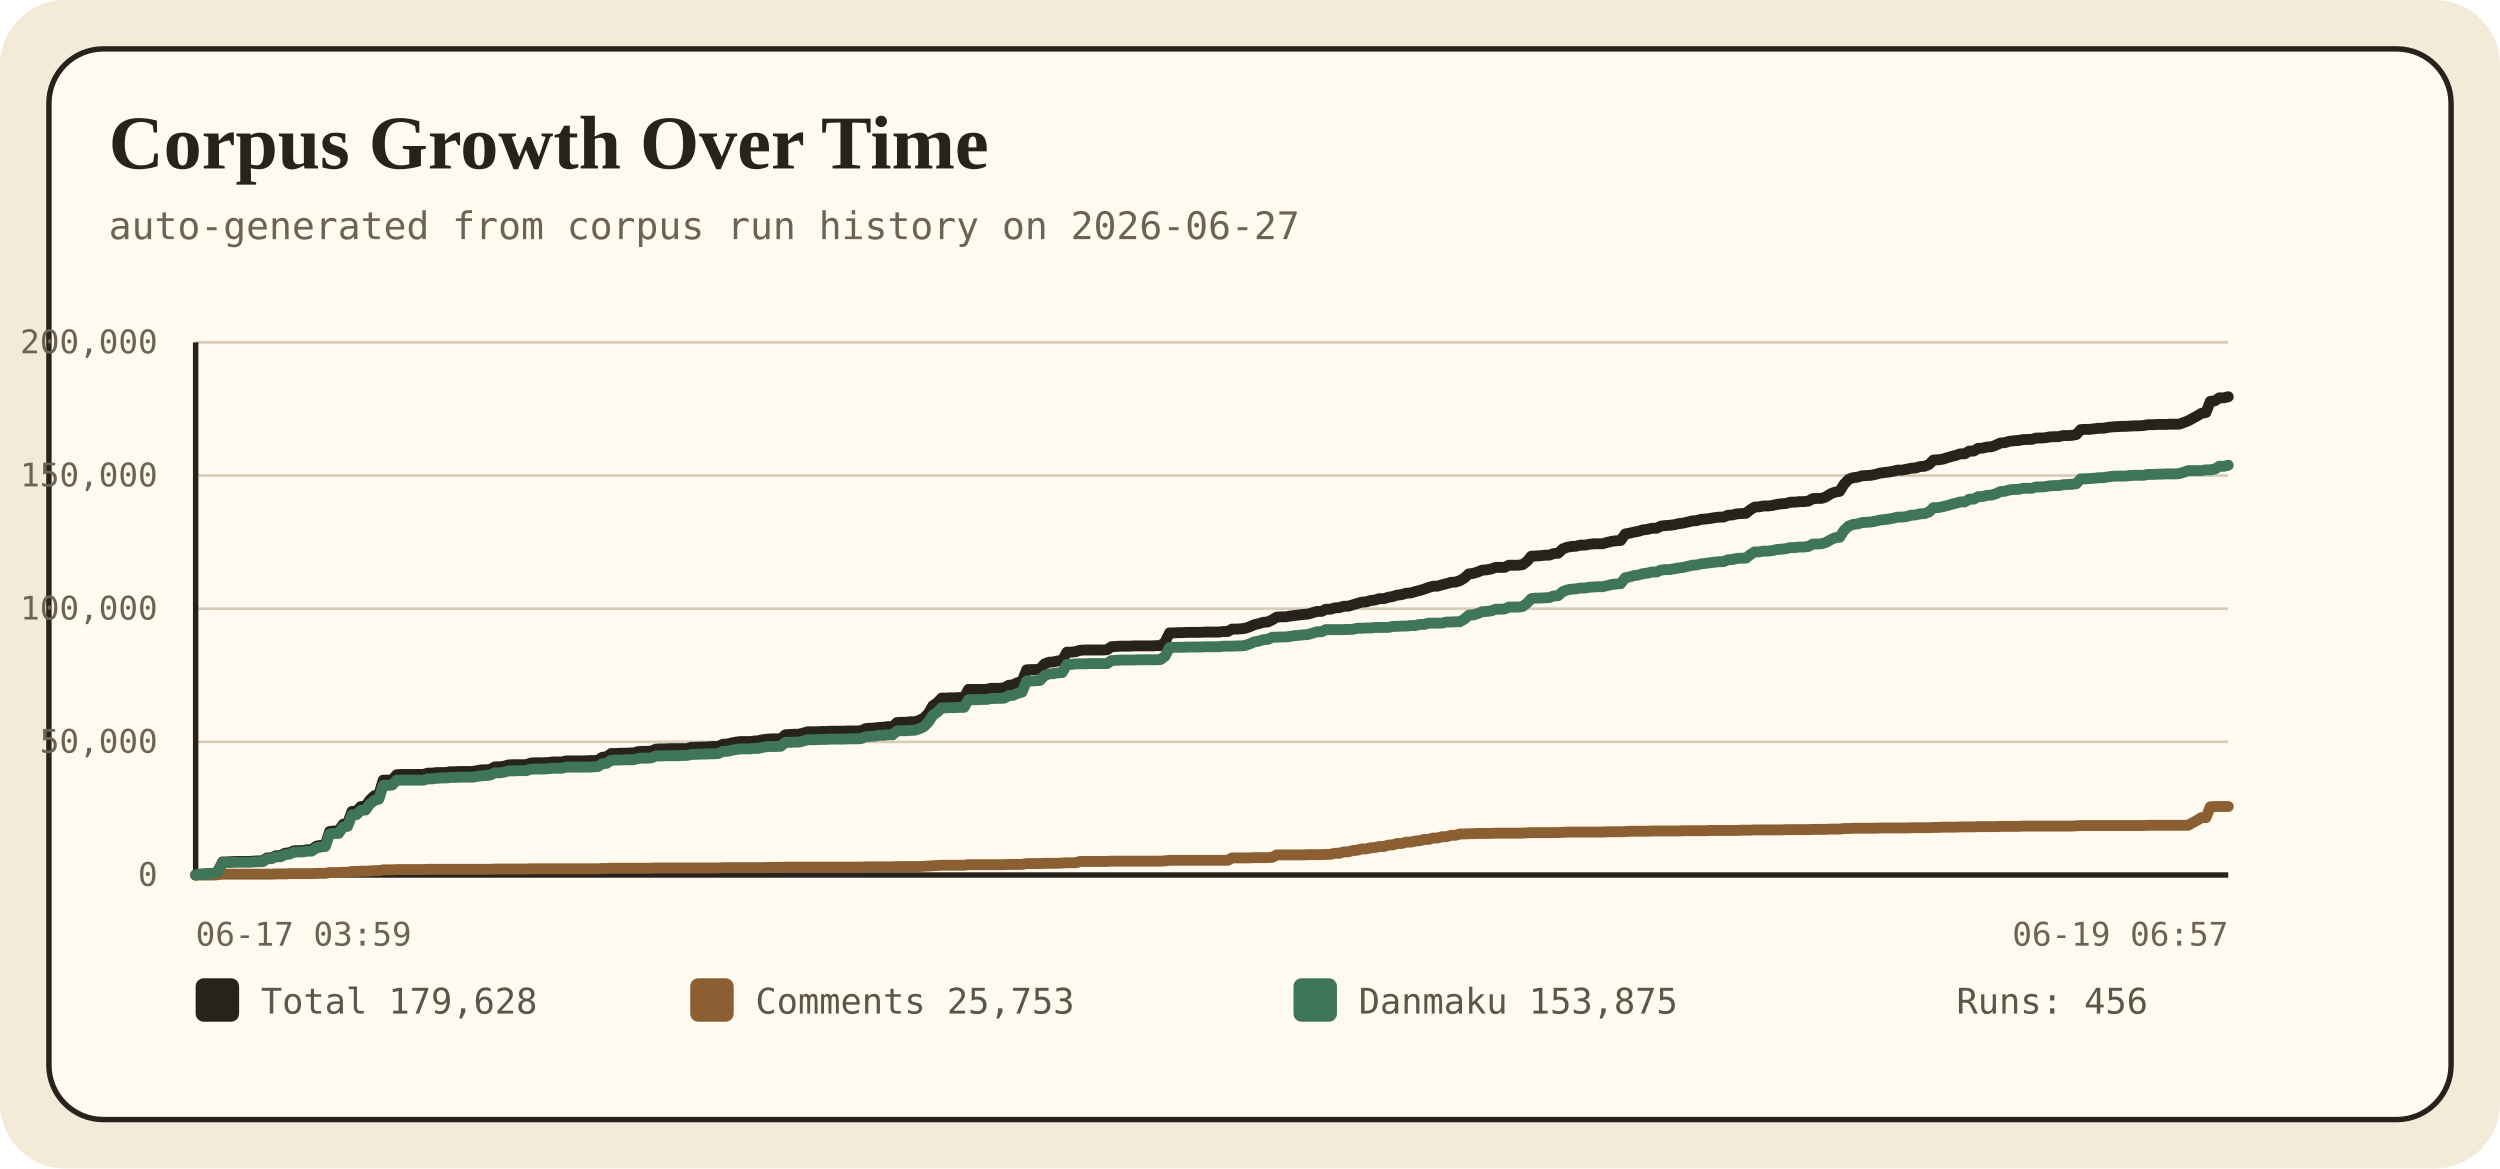
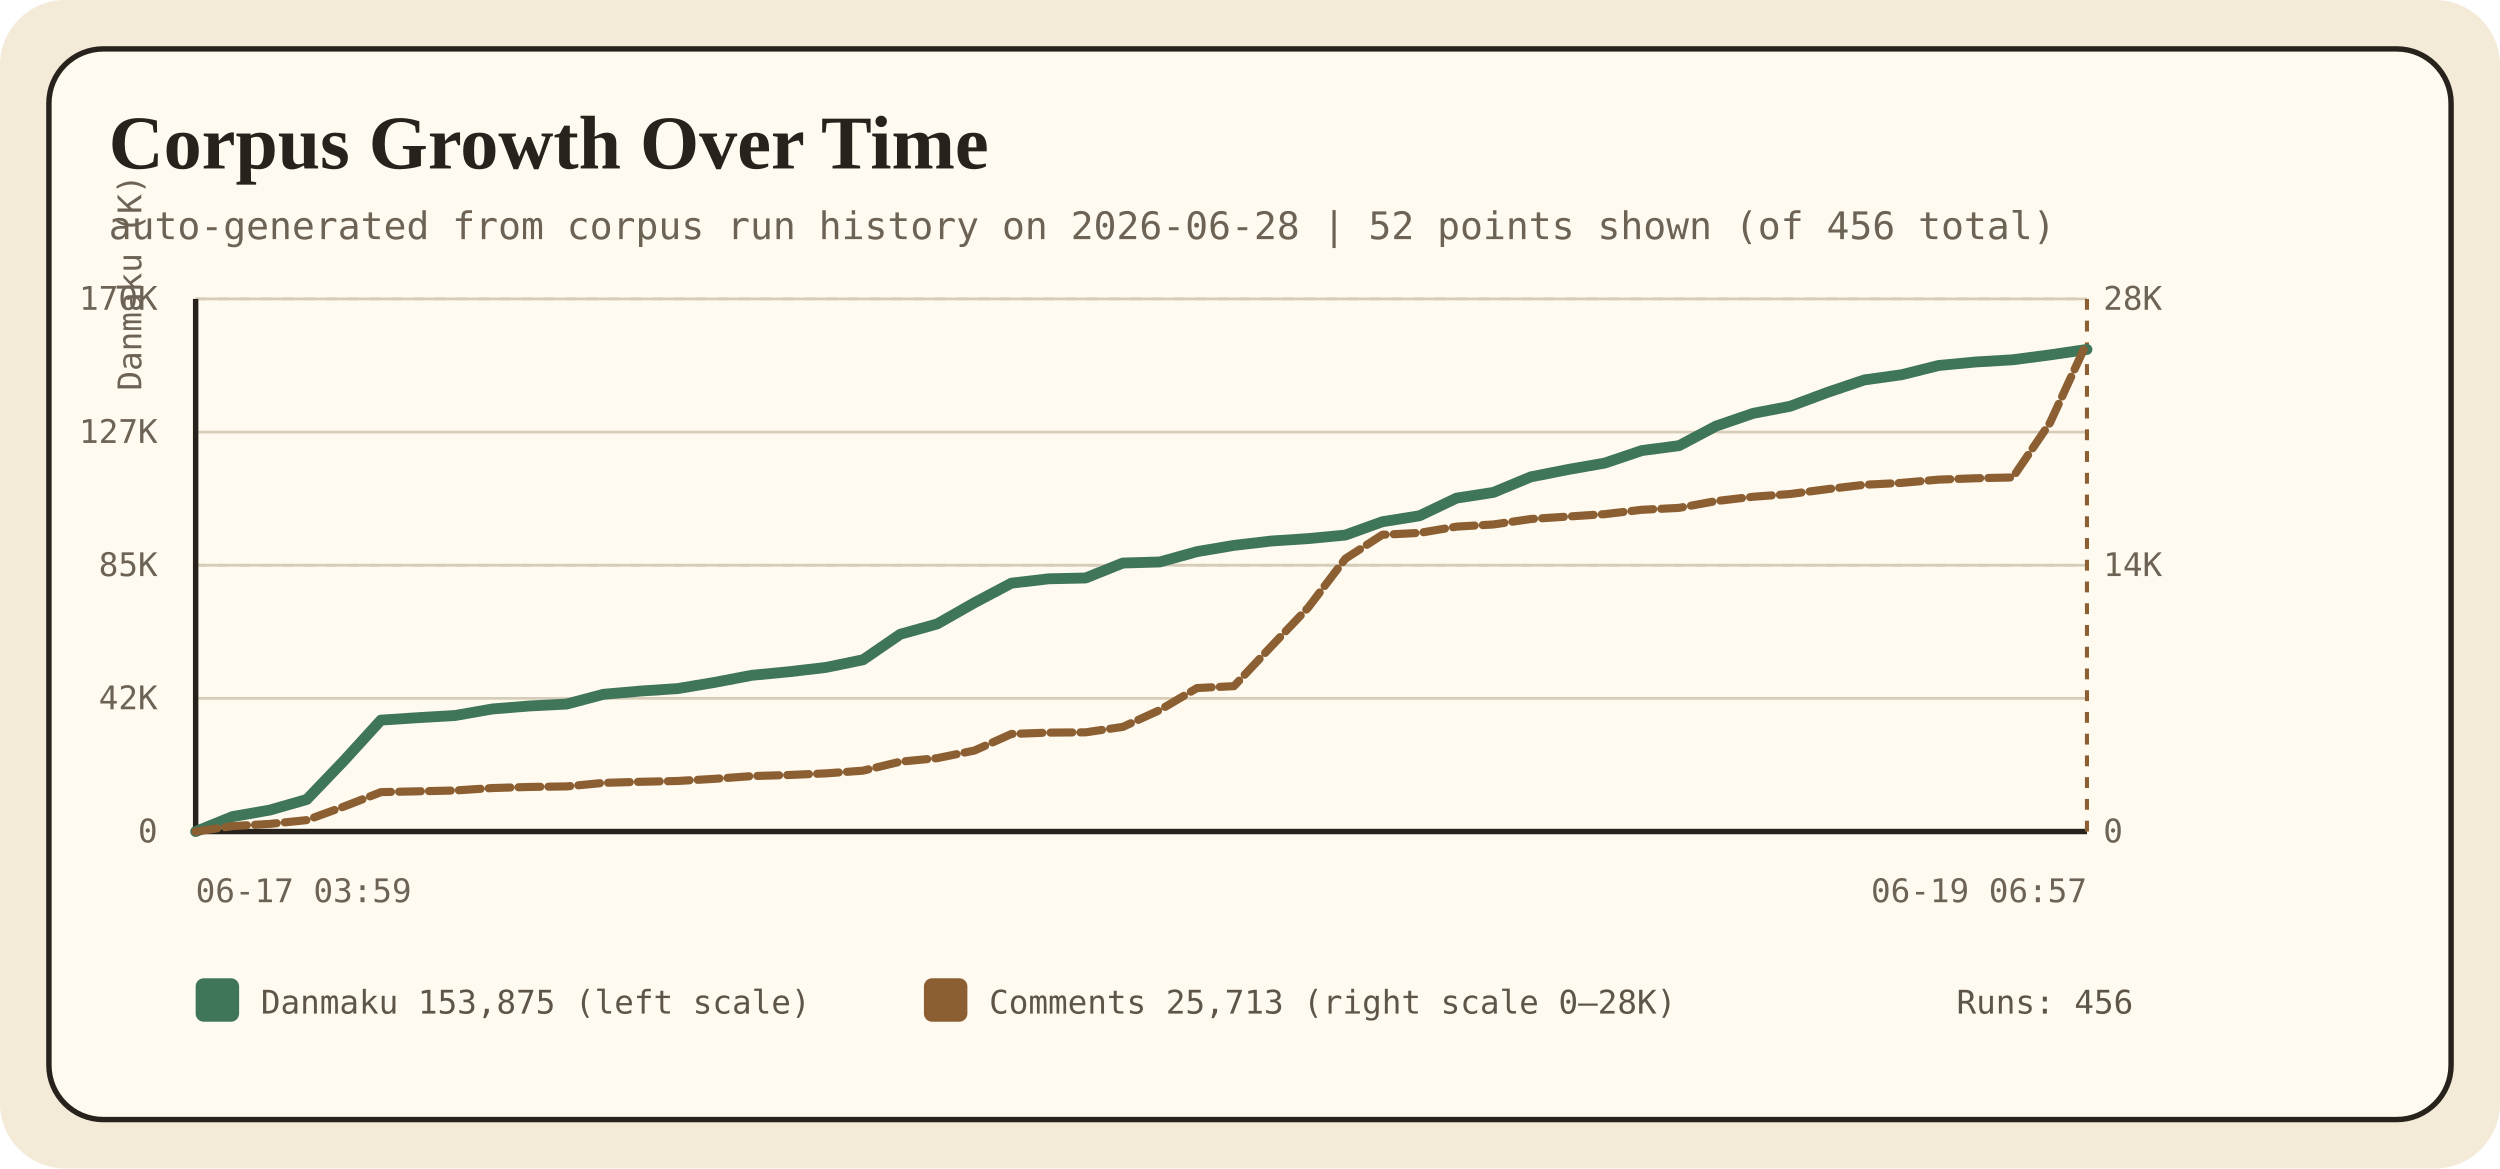
<svg xmlns="http://www.w3.org/2000/svg" width="920" height="430" viewBox="0 0 920 430" role="img" aria-labelledby="timeline-title timeline-desc">
  <style>
    .bg { fill: #f3ead8; }
    .panel { fill: #fffaf0; stroke: #27231c; stroke-width: 2; }
    .title { font: 700 28px Georgia, 'Times New Roman', serif; fill: #27231c; }
    .sub { font: 14px ui-monospace, SFMono-Regular, Consolas, monospace; fill: #6c6355; }
    .axis { font: 12px ui-monospace, SFMono-Regular, Consolas, monospace; fill: #6c6355; }
+     .axis-right { font: 12px ui-monospace, SFMono-Regular, Consolas, monospace; fill: #8c5f32; }
    .label { font: 13px ui-monospace, SFMono-Regular, Consolas, monospace; fill: #5d5548; }
+     .legend-text { font: 12px ui-monospace, SFMono-Regular, Consolas, monospace; fill: #5d5548; }
  </style>
  <rect class="bg" width="920" height="430" rx="24" />
  <rect class="panel" x="18" y="18" width="884" height="394" rx="20" />
  <text x="40" y="62" class="title">Corpus Growth Over Time</text>
-   <text x="40" y="88" class="sub">auto-generated from corpus run history on 2026-06-27</text>
+   <text x="40" y="88" class="sub">auto-generated from corpus run history on 2026-06-28 | 52 points shown (of 456 total)</text>
  <g>
-     <line x1="72" y1="322.0" x2="820" y2="322.0" stroke="#d7ccb8" stroke-width="1" />
-     <text x="58" y="326.0" class="axis" text-anchor="end">0</text>
-     <line x1="72" y1="273.0" x2="820" y2="273.0" stroke="#d7ccb8" stroke-width="1" />
-     <text x="58" y="277.0" class="axis" text-anchor="end">50,000</text>
-     <line x1="72" y1="224.0" x2="820" y2="224.0" stroke="#d7ccb8" stroke-width="1" />
-     <text x="58" y="228.0" class="axis" text-anchor="end">100,000</text>
-     <line x1="72" y1="175.0" x2="820" y2="175.0" stroke="#d7ccb8" stroke-width="1" />
-     <text x="58" y="179.0" class="axis" text-anchor="end">150,000</text>
-     <line x1="72" y1="126.0" x2="820" y2="126.0" stroke="#d7ccb8" stroke-width="1" />
-     <text x="58" y="130.0" class="axis" text-anchor="end">200,000</text>
-     <line x1="72" y1="322" x2="820" y2="322" stroke="#27231c" stroke-width="2" />
-     <line x1="72" y1="126" x2="72" y2="322" stroke="#27231c" stroke-width="2" />
-     <polyline points="72.0,322.0 73.6,321.7 75.3,321.6 76.9,321.5 78.6,321.4 80.2,320.7 81.9,317.2 83.5,317.2 85.2,317.1 86.8,317.0 88.4,317.0 90.1,317.0 91.7,317.0 93.4,316.9 95.0,316.8 96.7,316.8 98.3,315.7 99.9,315.7 101.6,314.9 103.2,314.9 104.9,314.0 106.5,313.8 108.2,313.1 109.8,313.0 111.5,313.0 113.1,312.7 114.7,312.7 116.4,311.4 118.0,311.1 119.7,310.9 121.3,306.0 123.0,305.8 124.6,305.8 126.3,303.3 127.9,303.1 129.5,298.6 131.2,298.5 132.8,296.8 134.5,296.7 136.1,294.4 137.8,292.8 139.4,292.5 141.0,287.1 142.7,287.1 144.3,287.0 146.0,285.1 147.6,285.0 149.3,285.0 150.9,285.0 152.6,285.0 154.2,285.0 155.8,285.0 157.5,284.5 159.1,284.5 160.8,284.3 162.4,284.3 164.1,284.3 165.7,284.0 167.3,284.0 169.0,283.9 170.6,283.9 172.3,283.9 173.9,283.9 175.6,283.6 177.2,283.3 178.9,283.3 180.5,283.1 182.1,282.2 183.8,282.2 185.4,282.0 187.1,281.5 188.7,281.4 190.4,281.4 192.0,281.4 193.7,281.4 195.3,280.8 196.9,280.7 198.6,280.7 200.2,280.7 201.9,280.6 203.5,280.4 205.2,280.4 206.8,280.4 208.4,280.0 210.1,280.0 211.7,280.0 213.4,280.0 215.0,280.0 216.7,279.9 218.3,279.9 220.0,279.8 221.6,278.7 223.2,278.5 224.9,277.3 226.5,277.3 228.2,277.2 229.8,277.2 231.5,277.1 233.1,277.1 234.8,276.6 236.4,276.5 238.0,276.5 239.7,276.4 241.3,275.7 243.0,275.6 244.6,275.6 246.3,275.5 247.9,275.5 249.5,275.5 251.2,275.5 252.8,275.5 254.5,275.0 256.1,275.0 257.8,274.9 259.4,274.9 261.1,274.8 262.7,274.7 264.3,274.7 266.0,273.9 267.6,273.8 269.3,273.4 270.9,273.1 272.6,272.9 274.2,272.9 275.9,272.9 277.5,272.7 279.1,272.6 280.8,272.2 282.4,272.0 284.1,271.9 285.7,271.9 287.4,271.9 289.0,270.4 290.6,270.3 292.3,270.2 293.9,270.2 295.6,269.8 297.2,269.3 298.9,269.3 300.5,269.3 302.2,269.2 303.8,269.2 305.4,269.1 307.1,269.1 308.7,269.1 310.4,269.1 312.0,269.0 313.7,269.0 315.3,269.0 316.9,268.9 318.6,268.1 320.2,268.0 321.9,267.9 323.5,267.7 325.2,267.6 326.8,267.4 328.5,267.4 330.1,265.9 331.7,265.8 333.4,265.8 335.0,265.6 336.7,265.6 338.3,265.1 340.0,264.2 341.6,262.6 343.3,259.7 344.9,258.6 346.5,256.9 348.2,256.9 349.8,256.8 351.5,256.8 353.1,256.7 354.8,256.7 356.4,253.7 358.0,253.7 359.7,253.7 361.3,253.7 363.0,253.7 364.6,253.3 366.3,253.3 367.9,253.3 369.6,253.1 371.2,252.2 372.8,252.0 374.5,251.2 376.1,250.8 377.8,246.5 379.4,246.4 381.1,246.4 382.7,246.2 384.4,244.3 386.0,243.7 387.6,243.6 389.3,243.2 390.9,243.1 392.6,240.0 394.2,240.0 395.9,239.8 397.5,239.3 399.1,239.2 400.8,239.2 402.4,239.2 404.1,239.2 405.7,239.2 407.4,239.1 409.0,238.0 410.7,237.9 412.3,237.8 413.9,237.8 415.6,237.8 417.2,237.7 418.9,237.7 420.5,237.7 422.2,237.7 423.8,237.7 425.5,237.6 427.1,237.6 428.7,236.3 430.4,232.9 432.0,232.9 433.7,232.8 435.3,232.8 437.0,232.7 438.6,232.7 440.2,232.7 441.9,232.7 443.5,232.6 445.2,232.6 446.8,232.6 448.5,232.6 450.1,232.4 451.8,232.4 453.4,231.5 455.0,231.5 456.7,231.4 458.3,231.2 460.0,230.6 461.6,229.9 463.3,229.5 464.9,229.0 466.5,228.9 468.2,228.1 469.8,227.1 471.5,227.0 473.1,227.0 474.8,226.7 476.4,226.5 478.1,226.3 479.7,226.1 481.3,226.0 483.0,225.5 484.6,225.0 486.3,225.0 487.9,224.2 489.6,224.2 491.2,223.7 492.9,223.6 494.5,223.1 496.1,223.1 497.8,222.6 499.4,222.1 501.1,221.6 502.7,221.5 504.4,221.0 506.0,220.8 507.6,220.3 509.3,220.3 510.9,219.8 512.6,219.5 514.2,219.0 515.9,218.8 517.5,218.3 519.2,218.2 520.8,217.7 522.4,217.3 524.1,216.8 525.7,216.2 527.4,215.7 529.0,215.7 530.7,215.2 532.3,214.8 534.0,214.3 535.6,214.2 537.2,213.7 538.9,212.7 540.5,211.2 542.2,211.0 543.8,210.5 545.5,209.8 547.1,209.7 548.7,209.4 550.4,208.8 552.0,208.8 553.7,208.8 555.3,208.0 557.0,208.0 558.6,208.0 560.3,207.8 561.9,206.6 563.5,204.7 565.2,204.6 566.8,204.5 568.5,204.3 570.1,204.3 571.8,203.7 573.4,203.6 575.1,202.0 576.7,201.4 578.3,201.1 580.0,201.0 581.6,200.6 583.3,200.6 584.9,200.3 586.6,200.1 588.2,200.1 589.8,200.1 591.5,199.6 593.1,199.2 594.8,199.0 596.4,198.9 598.1,196.5 599.7,196.2 601.4,195.8 603.0,195.5 604.6,195.0 606.3,194.8 607.9,194.4 609.6,194.4 611.2,193.6 612.9,193.4 614.5,193.3 616.1,193.1 617.8,192.7 619.4,192.5 621.1,192.1 622.7,191.7 624.4,191.6 626.0,191.1 627.7,191.0 629.3,190.8 630.9,190.5 632.6,190.3 634.2,190.3 635.9,189.6 637.5,189.5 639.2,189.1 640.8,189.0 642.5,188.9 644.1,187.6 645.7,186.6 647.4,186.5 649.0,186.2 650.7,186.2 652.3,186.0 654.0,185.6 655.6,185.4 657.2,185.3 658.9,184.8 660.5,184.8 662.2,184.6 663.8,184.6 665.5,184.4 667.1,183.5 668.8,183.4 670.4,183.4 672.0,182.8 673.7,181.7 675.3,181.1 677.0,180.8 678.6,178.2 680.3,176.4 681.9,175.8 683.6,175.6 685.2,175.1 686.8,175.0 688.5,174.9 690.1,174.6 691.8,174.1 693.4,173.9 695.1,173.7 696.7,173.4 698.3,173.0 700.0,173.0 701.6,172.7 703.3,172.3 704.9,172.2 706.6,171.7 708.2,171.6 709.9,170.9 711.5,169.3 713.1,169.2 714.8,169.0 716.4,168.5 718.1,168.0 719.7,167.6 721.4,167.0 723.0,167.0 724.7,166.0 726.3,166.0 727.9,165.0 729.6,164.9 731.2,164.5 732.9,164.4 734.5,163.8 736.2,163.0 737.8,162.9 739.4,162.4 741.1,162.2 742.7,162.1 744.4,161.8 746.0,161.7 747.7,161.7 749.3,161.2 751.0,161.2 752.6,161.1 754.2,160.8 755.9,160.7 757.5,160.7 759.2,160.3 760.8,160.3 762.5,160.2 764.1,159.9 765.7,158.1 767.4,158.0 769.0,158.0 770.7,157.8 772.3,157.6 774.0,157.6 775.6,157.3 777.3,157.1 778.9,157.0 780.5,156.9 782.2,156.9 783.8,156.8 785.5,156.7 787.1,156.7 788.8,156.6 790.4,156.3 792.1,156.3 793.7,156.2 795.3,156.2 797.0,156.2 798.6,156.1 800.3,156.1 801.9,156.1 803.6,155.5 805.2,154.9 806.8,154.0 808.5,153.1 810.1,152.1 811.8,151.8 813.4,147.7 815.1,147.5 816.7,146.4 818.4,146.4 820.0,146.0" fill="none" stroke="#27231c" stroke-width="4" stroke-linecap="round" stroke-linejoin="round" />
-     <polyline points="72.0,322.0 73.6,322.0 75.3,322.0 76.9,322.0 78.6,322.0 80.2,321.9 81.9,321.7 83.5,321.7 85.2,321.7 86.8,321.7 88.4,321.7 90.1,321.7 91.7,321.7 93.4,321.7 95.0,321.7 96.7,321.7 98.3,321.7 99.9,321.7 101.6,321.6 103.2,321.6 104.9,321.6 106.5,321.5 108.2,321.5 109.8,321.5 111.5,321.5 113.1,321.5 114.7,321.5 116.4,321.4 118.0,321.4 119.7,321.4 121.3,321.1 123.0,321.1 124.6,321.1 126.3,321.0 127.9,321.0 129.5,320.7 131.2,320.7 132.8,320.6 134.5,320.6 136.1,320.5 137.8,320.4 139.4,320.4 141.0,320.1 142.7,320.1 144.3,320.1 146.0,320.0 147.6,320.0 149.3,320.0 150.9,320.0 152.6,320.0 154.2,320.0 155.8,320.0 157.5,319.9 159.1,319.9 160.8,319.9 162.4,319.9 164.1,319.9 165.7,319.9 167.3,319.9 169.0,319.9 170.6,319.9 172.3,319.9 173.9,319.9 175.6,319.9 177.2,319.9 178.9,319.9 180.5,319.9 182.1,319.8 183.8,319.8 185.4,319.8 187.1,319.8 188.7,319.8 190.4,319.8 192.0,319.8 193.7,319.8 195.3,319.7 196.9,319.7 198.6,319.7 200.2,319.7 201.9,319.7 203.5,319.7 205.2,319.7 206.8,319.7 208.4,319.7 210.1,319.7 211.7,319.7 213.4,319.7 215.0,319.7 216.7,319.7 218.3,319.7 220.0,319.7 221.6,319.6 223.2,319.6 224.9,319.5 226.5,319.5 228.2,319.5 229.8,319.5 231.5,319.5 233.1,319.5 234.8,319.5 236.4,319.5 238.0,319.5 239.7,319.5 241.3,319.4 243.0,319.4 244.6,319.4 246.3,319.4 247.9,319.4 249.5,319.4 251.2,319.4 252.8,319.4 254.5,319.4 256.1,319.4 257.8,319.4 259.4,319.4 261.1,319.4 262.7,319.4 264.3,319.4 266.0,319.3 267.6,319.3 269.3,319.3 270.9,319.3 272.6,319.3 274.2,319.3 275.9,319.3 277.5,319.3 279.1,319.3 280.8,319.3 282.4,319.2 284.1,319.2 285.7,319.2 287.4,319.2 289.0,319.1 290.6,319.1 292.3,319.1 293.9,319.1 295.6,319.1 297.2,319.1 298.9,319.1 300.5,319.1 302.2,319.1 303.8,319.1 305.4,319.1 307.1,319.1 308.7,319.1 310.4,319.1 312.0,319.1 313.7,319.1 315.3,319.1 316.9,319.1 318.6,319.0 320.2,319.0 321.9,319.0 323.5,319.0 325.2,319.0 326.8,319.0 328.5,319.0 330.1,318.9 331.7,318.9 333.4,318.9 335.0,318.9 336.7,318.9 338.3,318.9 340.0,318.8 341.6,318.7 343.3,318.6 344.9,318.5 346.5,318.4 348.2,318.4 349.8,318.4 351.5,318.4 353.1,318.4 354.8,318.4 356.4,318.2 358.0,318.2 359.7,318.2 361.3,318.2 363.0,318.2 364.6,318.2 366.3,318.2 367.9,318.2 369.6,318.2 371.2,318.1 372.8,318.1 374.5,318.1 376.1,318.1 377.8,317.8 379.4,317.8 381.1,317.8 382.7,317.8 384.4,317.7 386.0,317.7 387.6,317.7 389.3,317.7 390.9,317.6 392.6,317.5 394.2,317.5 395.9,317.5 397.5,317.0 399.1,317.0 400.8,317.0 402.4,317.0 404.1,317.0 405.7,317.0 407.4,317.0 409.0,316.9 410.7,316.9 412.3,316.9 413.9,316.9 415.6,316.9 417.2,316.9 418.9,316.9 420.5,316.9 422.2,316.9 423.8,316.9 425.5,316.9 427.1,316.9 428.7,316.8 430.4,316.6 432.0,316.6 433.7,316.6 435.3,316.6 437.0,316.6 438.6,316.6 440.2,316.6 441.9,316.6 443.5,316.6 445.2,316.6 446.8,316.6 448.5,316.6 450.1,316.6 451.8,316.6 453.4,315.7 455.0,315.7 456.7,315.7 458.3,315.7 460.0,315.7 461.6,315.6 463.3,315.6 464.9,315.6 466.5,315.6 468.2,315.5 469.8,314.6 471.5,314.6 473.1,314.6 474.8,314.6 476.4,314.6 478.1,314.6 479.7,314.6 481.3,314.5 483.0,314.5 484.6,314.5 486.3,314.5 487.9,314.4 489.6,314.4 491.2,314.0 492.9,314.0 494.5,313.5 496.1,313.5 497.8,313.0 499.4,312.9 501.1,312.4 502.7,312.4 504.4,312.0 506.0,311.9 507.6,311.5 509.3,311.5 510.9,311.0 512.6,310.9 514.2,310.4 515.9,310.4 517.5,309.9 519.2,309.9 520.8,309.5 522.4,309.4 524.1,308.9 525.7,308.9 527.4,308.4 529.0,308.4 530.7,307.9 532.3,307.9 534.0,307.4 535.6,307.4 537.2,306.9 538.9,306.9 540.5,306.8 542.2,306.8 543.8,306.7 545.5,306.7 547.1,306.7 548.7,306.7 550.4,306.6 552.0,306.6 553.7,306.6 555.3,306.6 557.0,306.6 558.6,306.6 560.3,306.6 561.9,306.5 563.5,306.4 565.2,306.4 566.8,306.4 568.5,306.4 570.1,306.4 571.8,306.4 573.4,306.4 575.1,306.3 576.7,306.2 578.3,306.2 580.0,306.2 581.6,306.2 583.3,306.2 584.9,306.2 586.6,306.2 588.2,306.2 589.8,306.2 591.5,306.1 593.1,306.1 594.8,306.1 596.4,306.1 598.1,306.0 599.7,305.9 601.4,305.9 603.0,305.9 604.6,305.9 606.3,305.9 607.9,305.8 609.6,305.8 611.2,305.8 612.9,305.8 614.5,305.8 616.1,305.8 617.8,305.8 619.4,305.7 621.1,305.7 622.7,305.7 624.4,305.7 626.0,305.7 627.7,305.7 629.3,305.6 630.9,305.6 632.6,305.6 634.2,305.6 635.9,305.6 637.5,305.6 639.2,305.6 640.8,305.5 642.5,305.5 644.1,305.5 645.7,305.4 647.4,305.4 649.0,305.4 650.7,305.4 652.3,305.4 654.0,305.4 655.6,305.4 657.2,305.3 658.9,305.3 660.5,305.3 662.2,305.3 663.8,305.3 665.5,305.3 667.1,305.2 668.8,305.2 670.4,305.2 672.0,305.2 673.7,305.1 675.3,305.1 677.0,305.1 678.6,304.9 680.3,304.9 681.9,304.8 683.6,304.8 685.2,304.8 686.8,304.8 688.5,304.8 690.1,304.8 691.8,304.7 693.4,304.7 695.1,304.7 696.7,304.7 698.3,304.7 700.0,304.7 701.6,304.7 703.3,304.6 704.9,304.6 706.6,304.6 708.2,304.6 709.9,304.6 711.5,304.5 713.1,304.5 714.8,304.4 716.4,304.4 718.1,304.4 719.7,304.4 721.4,304.3 723.0,304.3 724.7,304.3 726.3,304.3 727.9,304.2 729.6,304.2 731.2,304.2 732.9,304.2 734.5,304.2 736.2,304.1 737.8,304.1 739.4,304.1 741.1,304.1 742.7,304.1 744.4,304.0 746.0,304.0 747.7,304.0 749.3,304.0 751.0,304.0 752.6,304.0 754.2,304.0 755.9,304.0 757.5,304.0 759.2,304.0 760.8,304.0 762.5,304.0 764.1,303.9 765.7,303.8 767.4,303.8 769.0,303.8 770.7,303.8 772.3,303.8 774.0,303.8 775.6,303.8 777.3,303.8 778.9,303.8 780.5,303.8 782.2,303.8 783.8,303.8 785.5,303.8 787.1,303.8 788.8,303.8 790.4,303.7 792.1,303.7 793.7,303.7 795.3,303.7 797.0,303.7 798.6,303.7 800.3,303.7 801.9,303.7 803.6,303.7 805.2,303.7 806.8,302.8 808.5,301.9 810.1,300.9 811.8,300.9 813.4,296.9 815.1,296.8 816.7,296.8 818.4,296.8 820.0,296.8" fill="none" stroke="#8c5f32" stroke-width="4" stroke-linecap="round" stroke-linejoin="round" />
-     <polyline points="72.0,322.0 73.6,321.7 75.3,321.7 76.9,321.5 78.6,321.4 80.2,320.8 81.9,317.4 83.5,317.4 85.2,317.4 86.8,317.3 88.4,317.3 90.1,317.3 91.7,317.3 93.4,317.2 95.0,317.1 96.7,317.1 98.3,316.0 99.9,316.0 101.6,315.3 103.2,315.3 104.9,314.5 106.5,314.3 108.2,313.6 109.8,313.5 111.5,313.5 113.1,313.2 114.7,313.2 116.4,312.0 118.0,311.7 119.7,311.5 121.3,306.9 123.0,306.7 124.6,306.7 126.3,304.3 127.9,304.1 129.5,299.9 131.2,299.8 132.8,298.2 134.5,298.1 136.1,295.9 137.8,294.5 139.4,294.1 141.0,289.0 142.7,289.0 144.3,288.9 146.0,287.1 147.6,287.1 149.3,287.1 150.9,287.1 152.6,287.1 154.2,287.1 155.8,287.1 157.5,286.6 159.1,286.6 160.8,286.4 162.4,286.3 164.1,286.3 165.7,286.1 167.3,286.1 169.0,286.0 170.6,286.0 172.3,286.0 173.9,286.0 175.6,285.7 177.2,285.5 178.9,285.4 180.5,285.2 182.1,284.4 183.8,284.4 185.4,284.2 187.1,283.7 188.7,283.7 190.4,283.6 192.0,283.6 193.7,283.6 195.3,283.0 196.9,283.0 198.6,283.0 200.2,283.0 201.9,282.9 203.5,282.7 205.2,282.7 206.8,282.7 208.4,282.3 210.1,282.3 211.7,282.3 213.4,282.3 215.0,282.3 216.7,282.3 218.3,282.2 220.0,282.1 221.6,281.1 223.2,280.9 224.9,279.8 226.5,279.7 228.2,279.7 229.8,279.6 231.5,279.6 233.1,279.6 234.8,279.1 236.4,279.0 238.0,279.0 239.7,278.9 241.3,278.2 243.0,278.2 244.6,278.1 246.3,278.1 247.9,278.1 249.5,278.1 251.2,278.0 252.8,278.0 254.5,277.6 256.1,277.6 257.8,277.5 259.4,277.5 261.1,277.4 262.7,277.4 264.3,277.3 266.0,276.5 267.6,276.5 269.3,276.1 270.9,275.8 272.6,275.6 274.2,275.6 275.9,275.6 277.5,275.4 279.1,275.4 280.8,275.0 282.4,274.7 284.1,274.7 285.7,274.7 287.4,274.6 289.0,273.2 290.6,273.2 292.3,273.1 293.9,273.1 295.6,272.7 297.2,272.2 298.9,272.2 300.5,272.2 302.2,272.1 303.8,272.1 305.4,272.0 307.1,272.0 308.7,272.0 310.4,272.0 312.0,271.9 313.7,271.9 315.3,271.9 316.9,271.8 318.6,271.1 320.2,271.0 321.9,270.9 323.5,270.6 325.2,270.6 326.8,270.4 328.5,270.4 330.1,269.0 331.7,268.9 333.4,268.9 335.0,268.8 336.7,268.7 338.3,268.2 340.0,267.4 341.6,265.8 343.3,263.2 344.9,262.1 346.5,260.5 348.2,260.5 349.8,260.4 351.5,260.4 353.1,260.3 354.8,260.3 356.4,257.5 358.0,257.5 359.7,257.5 361.3,257.4 363.0,257.4 364.6,257.1 366.3,257.0 367.9,257.0 369.6,256.9 371.2,256.0 372.8,255.9 374.5,255.1 376.1,254.7 377.8,250.6 379.4,250.6 381.1,250.5 382.7,250.4 384.4,248.6 386.0,248.0 387.6,247.9 389.3,247.6 390.9,247.5 392.6,244.5 394.2,244.5 395.9,244.3 397.5,244.3 399.1,244.3 400.8,244.2 402.4,244.2 404.1,244.2 405.7,244.2 407.4,244.2 409.0,243.1 410.7,243.0 412.3,242.9 413.9,242.9 415.6,242.9 417.2,242.9 418.9,242.8 420.5,242.8 422.2,242.8 423.8,242.8 425.5,242.8 427.1,242.7 428.7,241.5 430.4,238.3 432.0,238.2 433.7,238.2 435.3,238.2 437.0,238.1 438.6,238.1 440.2,238.1 441.9,238.1 443.5,238.0 445.2,238.0 446.8,238.0 448.5,238.0 450.1,237.8 451.8,237.8 453.4,237.8 455.0,237.7 456.7,237.7 458.3,237.5 460.0,236.9 461.6,236.2 463.3,235.9 464.9,235.4 466.5,235.3 468.2,234.5 469.8,234.5 471.5,234.4 473.1,234.4 474.8,234.2 476.4,233.9 478.1,233.8 479.7,233.6 481.3,233.5 483.0,233.0 484.6,232.5 486.3,232.5 487.9,231.7 489.6,231.7 491.2,231.7 492.9,231.7 494.5,231.7 496.1,231.6 497.8,231.6 499.4,231.2 501.1,231.2 502.7,231.1 504.4,231.1 506.0,230.9 507.6,230.9 509.3,230.9 510.9,230.9 512.6,230.5 514.2,230.5 515.9,230.4 517.5,230.4 519.2,230.2 520.8,230.2 522.4,229.8 524.1,229.8 525.7,229.3 527.4,229.3 529.0,229.3 530.7,229.3 532.3,228.9 534.0,228.9 535.6,228.8 537.2,228.8 538.9,227.8 540.5,226.4 542.2,226.3 543.8,225.8 545.5,225.1 547.1,225.0 548.7,224.8 550.4,224.2 552.0,224.2 553.7,224.1 555.3,223.4 557.0,223.4 558.6,223.4 560.3,223.2 561.9,222.0 563.5,220.3 565.2,220.1 566.8,220.1 568.5,220.0 570.1,219.9 571.8,219.3 573.4,219.2 575.1,217.7 576.7,217.1 578.3,216.8 580.0,216.7 581.6,216.4 583.3,216.4 584.9,216.1 586.6,216.0 588.2,215.9 589.8,215.9 591.5,215.5 593.1,215.1 594.8,214.9 596.4,214.8 598.1,212.6 599.7,212.3 601.4,211.8 603.0,211.6 604.6,211.1 606.3,210.9 607.9,210.5 609.6,210.5 611.2,209.8 612.9,209.6 614.5,209.6 616.1,209.3 617.8,209.0 619.4,208.8 621.1,208.4 622.7,208.0 624.4,207.9 626.0,207.5 627.7,207.3 629.3,207.1 630.9,206.9 632.6,206.7 634.2,206.7 635.9,206.0 637.5,205.9 639.2,205.5 640.8,205.4 642.5,205.4 644.1,204.1 645.7,203.1 647.4,203.1 649.0,202.8 650.7,202.8 652.3,202.6 654.0,202.2 655.6,202.1 657.2,201.9 658.9,201.5 660.5,201.5 662.2,201.3 663.8,201.3 665.5,201.1 667.1,200.2 668.8,200.2 670.4,200.1 672.0,199.6 673.7,198.6 675.3,197.9 677.0,197.7 678.6,195.2 680.3,193.6 681.9,193.0 683.6,192.8 685.2,192.3 686.8,192.2 688.5,192.1 690.1,191.8 691.8,191.4 693.4,191.2 695.1,191.0 696.7,190.7 698.3,190.3 700.0,190.3 701.6,190.1 703.3,189.6 704.9,189.5 706.6,189.1 708.2,189.0 709.9,188.4 711.5,186.8 713.1,186.8 714.8,186.5 716.4,186.1 718.1,185.6 719.7,185.2 721.4,184.7 723.0,184.7 724.7,183.7 726.3,183.7 727.9,182.8 729.6,182.7 731.2,182.3 732.9,182.2 734.5,181.7 736.2,180.9 737.8,180.8 739.4,180.3 741.1,180.1 742.7,180.1 744.4,179.7 746.0,179.7 747.7,179.7 749.3,179.2 751.0,179.2 752.6,179.1 754.2,178.8 755.9,178.7 757.5,178.7 759.2,178.4 760.8,178.3 762.5,178.2 764.1,178.0 765.7,176.2 767.4,176.2 769.0,176.1 770.7,176.0 772.3,175.8 774.0,175.8 775.6,175.5 777.3,175.3 778.9,175.2 780.5,175.2 782.2,175.2 783.8,175.0 785.5,174.9 787.1,174.9 788.8,174.9 790.4,174.6 792.1,174.6 793.7,174.5 795.3,174.5 797.0,174.4 798.6,174.4 800.3,174.4 801.9,174.3 803.6,173.8 805.2,173.2 806.8,173.2 808.5,173.2 810.1,173.2 811.8,172.9 813.4,172.9 815.1,172.6 816.7,171.6 818.4,171.6 820.0,171.2" fill="none" stroke="#3f7558" stroke-width="4" stroke-linecap="round" stroke-linejoin="round" />
-     <text x="72" y="348" class="axis">06-17 03:59</text>
-     <text x="820" y="348" class="axis" text-anchor="end">06-19 06:57</text>
+     <line x1="72" y1="306.0" x2="768" y2="306.0" stroke="#d7ccb8" stroke-width="1" />
+     <text x="58" y="310.0" class="axis" text-anchor="end">0</text>
+     <line x1="72" y1="257.0" x2="768" y2="257.0" stroke="#d7ccb8" stroke-width="1" />
+     <text x="58" y="261.0" class="axis" text-anchor="end">42K</text>
+     <line x1="72" y1="208.0" x2="768" y2="208.0" stroke="#d7ccb8" stroke-width="1" />
+     <text x="58" y="212.0" class="axis" text-anchor="end">85K</text>
+     <line x1="72" y1="159.0" x2="768" y2="159.0" stroke="#d7ccb8" stroke-width="1" />
+     <text x="58" y="163.0" class="axis" text-anchor="end">127K</text>
+     <line x1="72" y1="110.0" x2="768" y2="110.0" stroke="#d7ccb8" stroke-width="1" />
+     <text x="58" y="114.0" class="axis" text-anchor="end">170K</text>
+     <line x1="72" y1="306.0" x2="768" y2="306.0" stroke="#d7ccb8" stroke-width="1" stroke-dasharray="4,4" />
+     <text x="774" y="310.0" class="axis" text-anchor="start">0</text>
+     <line x1="72" y1="208.0" x2="768" y2="208.0" stroke="#d7ccb8" stroke-width="1" stroke-dasharray="4,4" />
+     <text x="774" y="212.0" class="axis" text-anchor="start">14K</text>
+     <line x1="72" y1="110.0" x2="768" y2="110.0" stroke="#d7ccb8" stroke-width="1" stroke-dasharray="4,4" />
+     <text x="774" y="114.0" class="axis" text-anchor="start">28K</text>
+     <line x1="72" y1="306" x2="768" y2="306" stroke="#27231c" stroke-width="2" />
+     <line x1="72" y1="110" x2="72" y2="306" stroke="#27231c" stroke-width="2" />
+     <line x1="768" y1="110" x2="768" y2="306" stroke="#8c5f32" stroke-width="1.5" stroke-dasharray="4,4" />
+     <polyline points="72.0,306.0 85.6,300.5 99.3,298.1 112.9,294.2 126.6,279.9 140.2,265.0 153.9,264.1 167.5,263.3 181.2,260.9 194.8,259.8 208.5,259.1 222.1,255.5 235.8,254.3 249.4,253.4 263.1,251.1 276.7,248.5 290.4,247.2 304.0,245.6 317.6,242.8 331.3,233.4 344.9,229.6 358.6,221.8 372.2,214.6 385.9,213.0 399.5,212.7 413.2,207.2 426.8,206.8 440.5,203.0 454.1,200.7 467.8,199.1 481.4,198.2 495.1,196.9 508.7,192.0 522.4,189.8 536.0,183.3 549.6,181.2 563.3,175.5 576.9,172.8 590.6,170.4 604.2,165.8 617.9,164.0 631.5,156.8 645.2,152.1 658.8,149.5 672.5,144.4 686.1,139.8 699.8,137.9 713.4,134.5 727.1,133.2 740.7,132.4 754.4,130.6 768.0,128.6" fill="none" stroke="#3f7558" stroke-width="4" stroke-linecap="round" stroke-linejoin="round" />
+     <polyline points="72.0,306.0 85.6,304.0 99.3,303.2 112.9,301.8 126.6,296.8 140.2,291.5 153.9,291.2 167.5,290.9 181.2,290.0 194.8,289.6 208.5,289.4 222.1,288.1 235.8,287.7 249.4,287.4 263.1,286.6 276.7,285.6 290.4,285.2 304.0,284.6 317.6,283.6 331.3,280.3 344.9,279.0 358.6,276.2 372.2,270.1 385.9,269.6 399.5,269.5 413.2,267.5 426.8,261.3 440.5,253.2 454.1,252.5 467.8,237.9 481.4,223.6 495.1,205.6 508.7,196.8 522.4,196.1 536.0,193.8 549.6,193.0 563.3,191.0 576.9,190.1 590.6,189.2 604.2,187.6 617.9,186.9 631.5,184.4 645.2,182.8 658.8,181.8 672.5,180.0 686.1,178.4 699.8,177.7 713.4,176.5 727.1,176.0 740.7,175.7 754.4,155.6 768.0,126.0" fill="none" stroke="#8c5f32" stroke-width="3" stroke-linecap="round" stroke-linejoin="round" stroke-dasharray="8,3" />
+     <text x="72" y="332" class="axis">06-17 03:59</text>
+     <text x="768" y="332" class="axis" text-anchor="end">06-19 06:57</text>
+     <text x="52" y="104" class="axis" transform="rotate(-90 52 104)" text-anchor="middle">Danmaku (K)</text>
  </g>
  <g>
-     <rect x="72" y="360" width="16" height="16" rx="3" fill="#27231c" />
-     <text x="96" y="373" class="label">Total 179,628</text>
-     <rect x="254" y="360" width="16" height="16" rx="3" fill="#8c5f32" />
-     <text x="278" y="373" class="label">Comments 25,753</text>
-     <rect x="476" y="360" width="16" height="16" rx="3" fill="#3f7558" />
-     <text x="500" y="373" class="label">Danmaku 153,875</text>
-     <text x="720" y="373" class="label">Runs: 456</text>
+     <rect x="72" y="360" width="16" height="16" rx="3" fill="#3f7558" />
+     <text x="96" y="373" class="legend-text">Danmaku 153,875 (left scale)</text>
+     <rect x="340" y="360" width="16" height="16" rx="3" fill="#8c5f32" />
+     <text x="364" y="373" class="legend-text">Comments 25,713 (right scale 0–28K)</text>
+     <text x="720" y="373" class="legend-text">Runs: 456</text>
  </g>
</svg>
